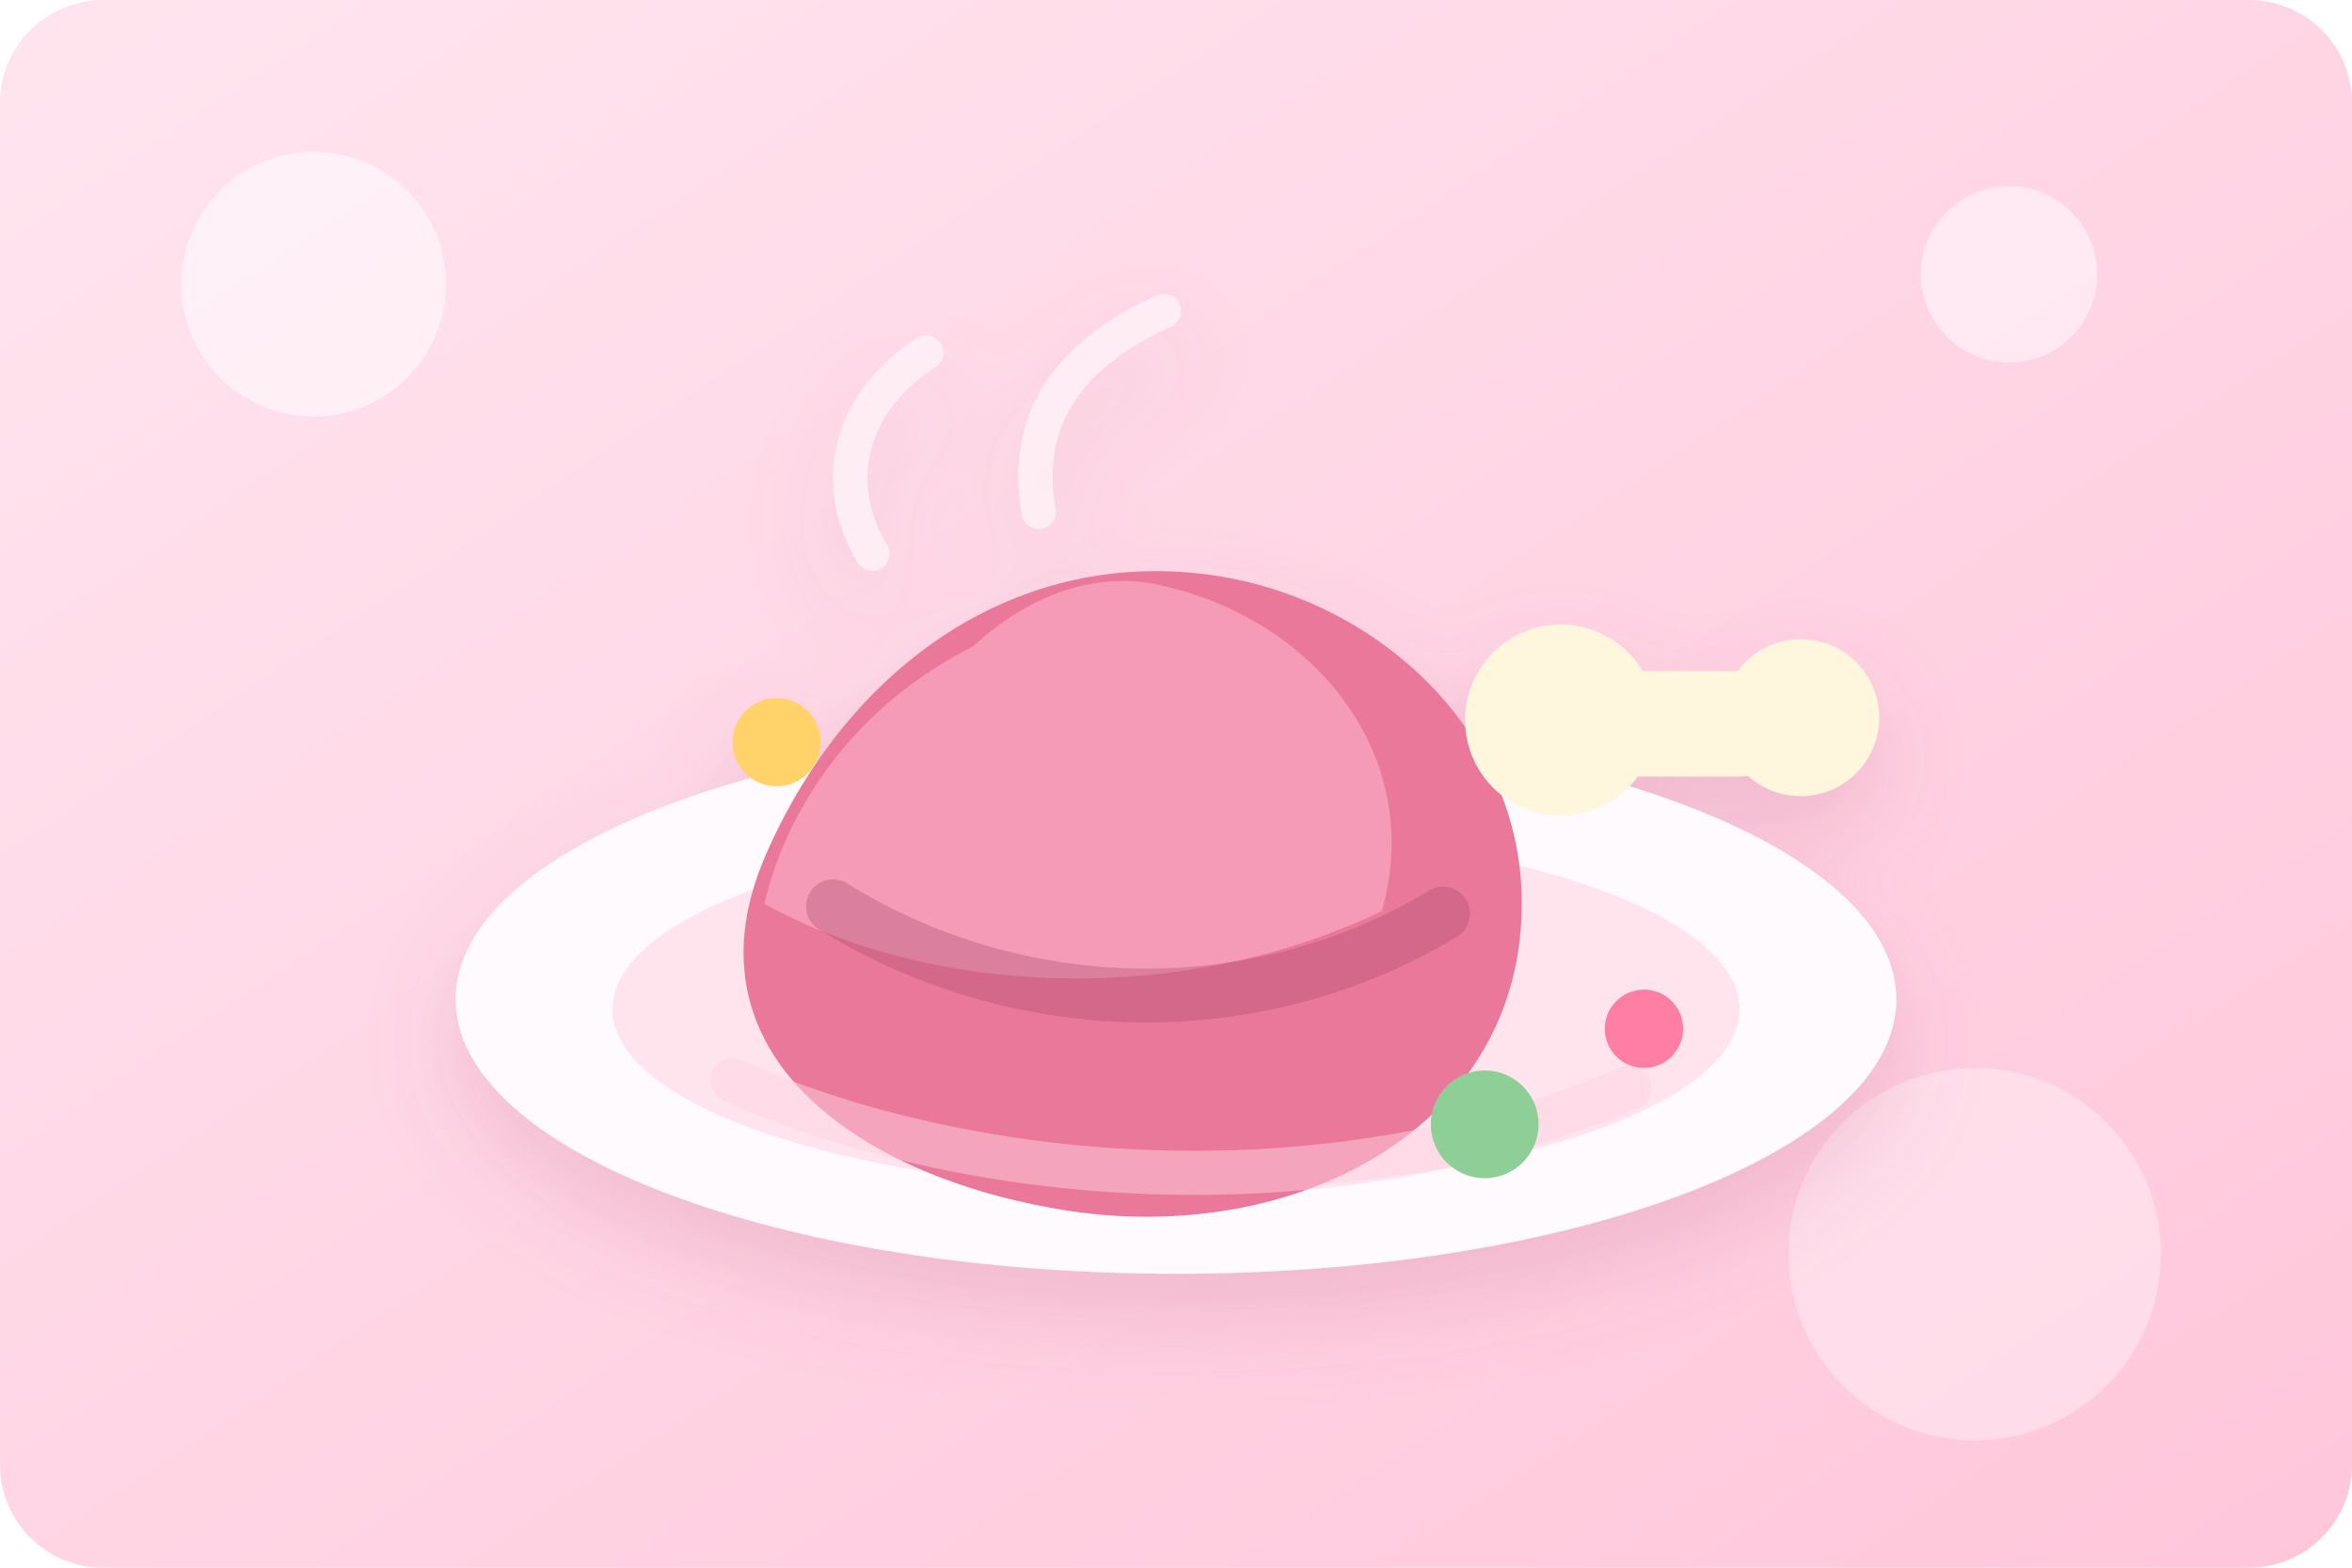
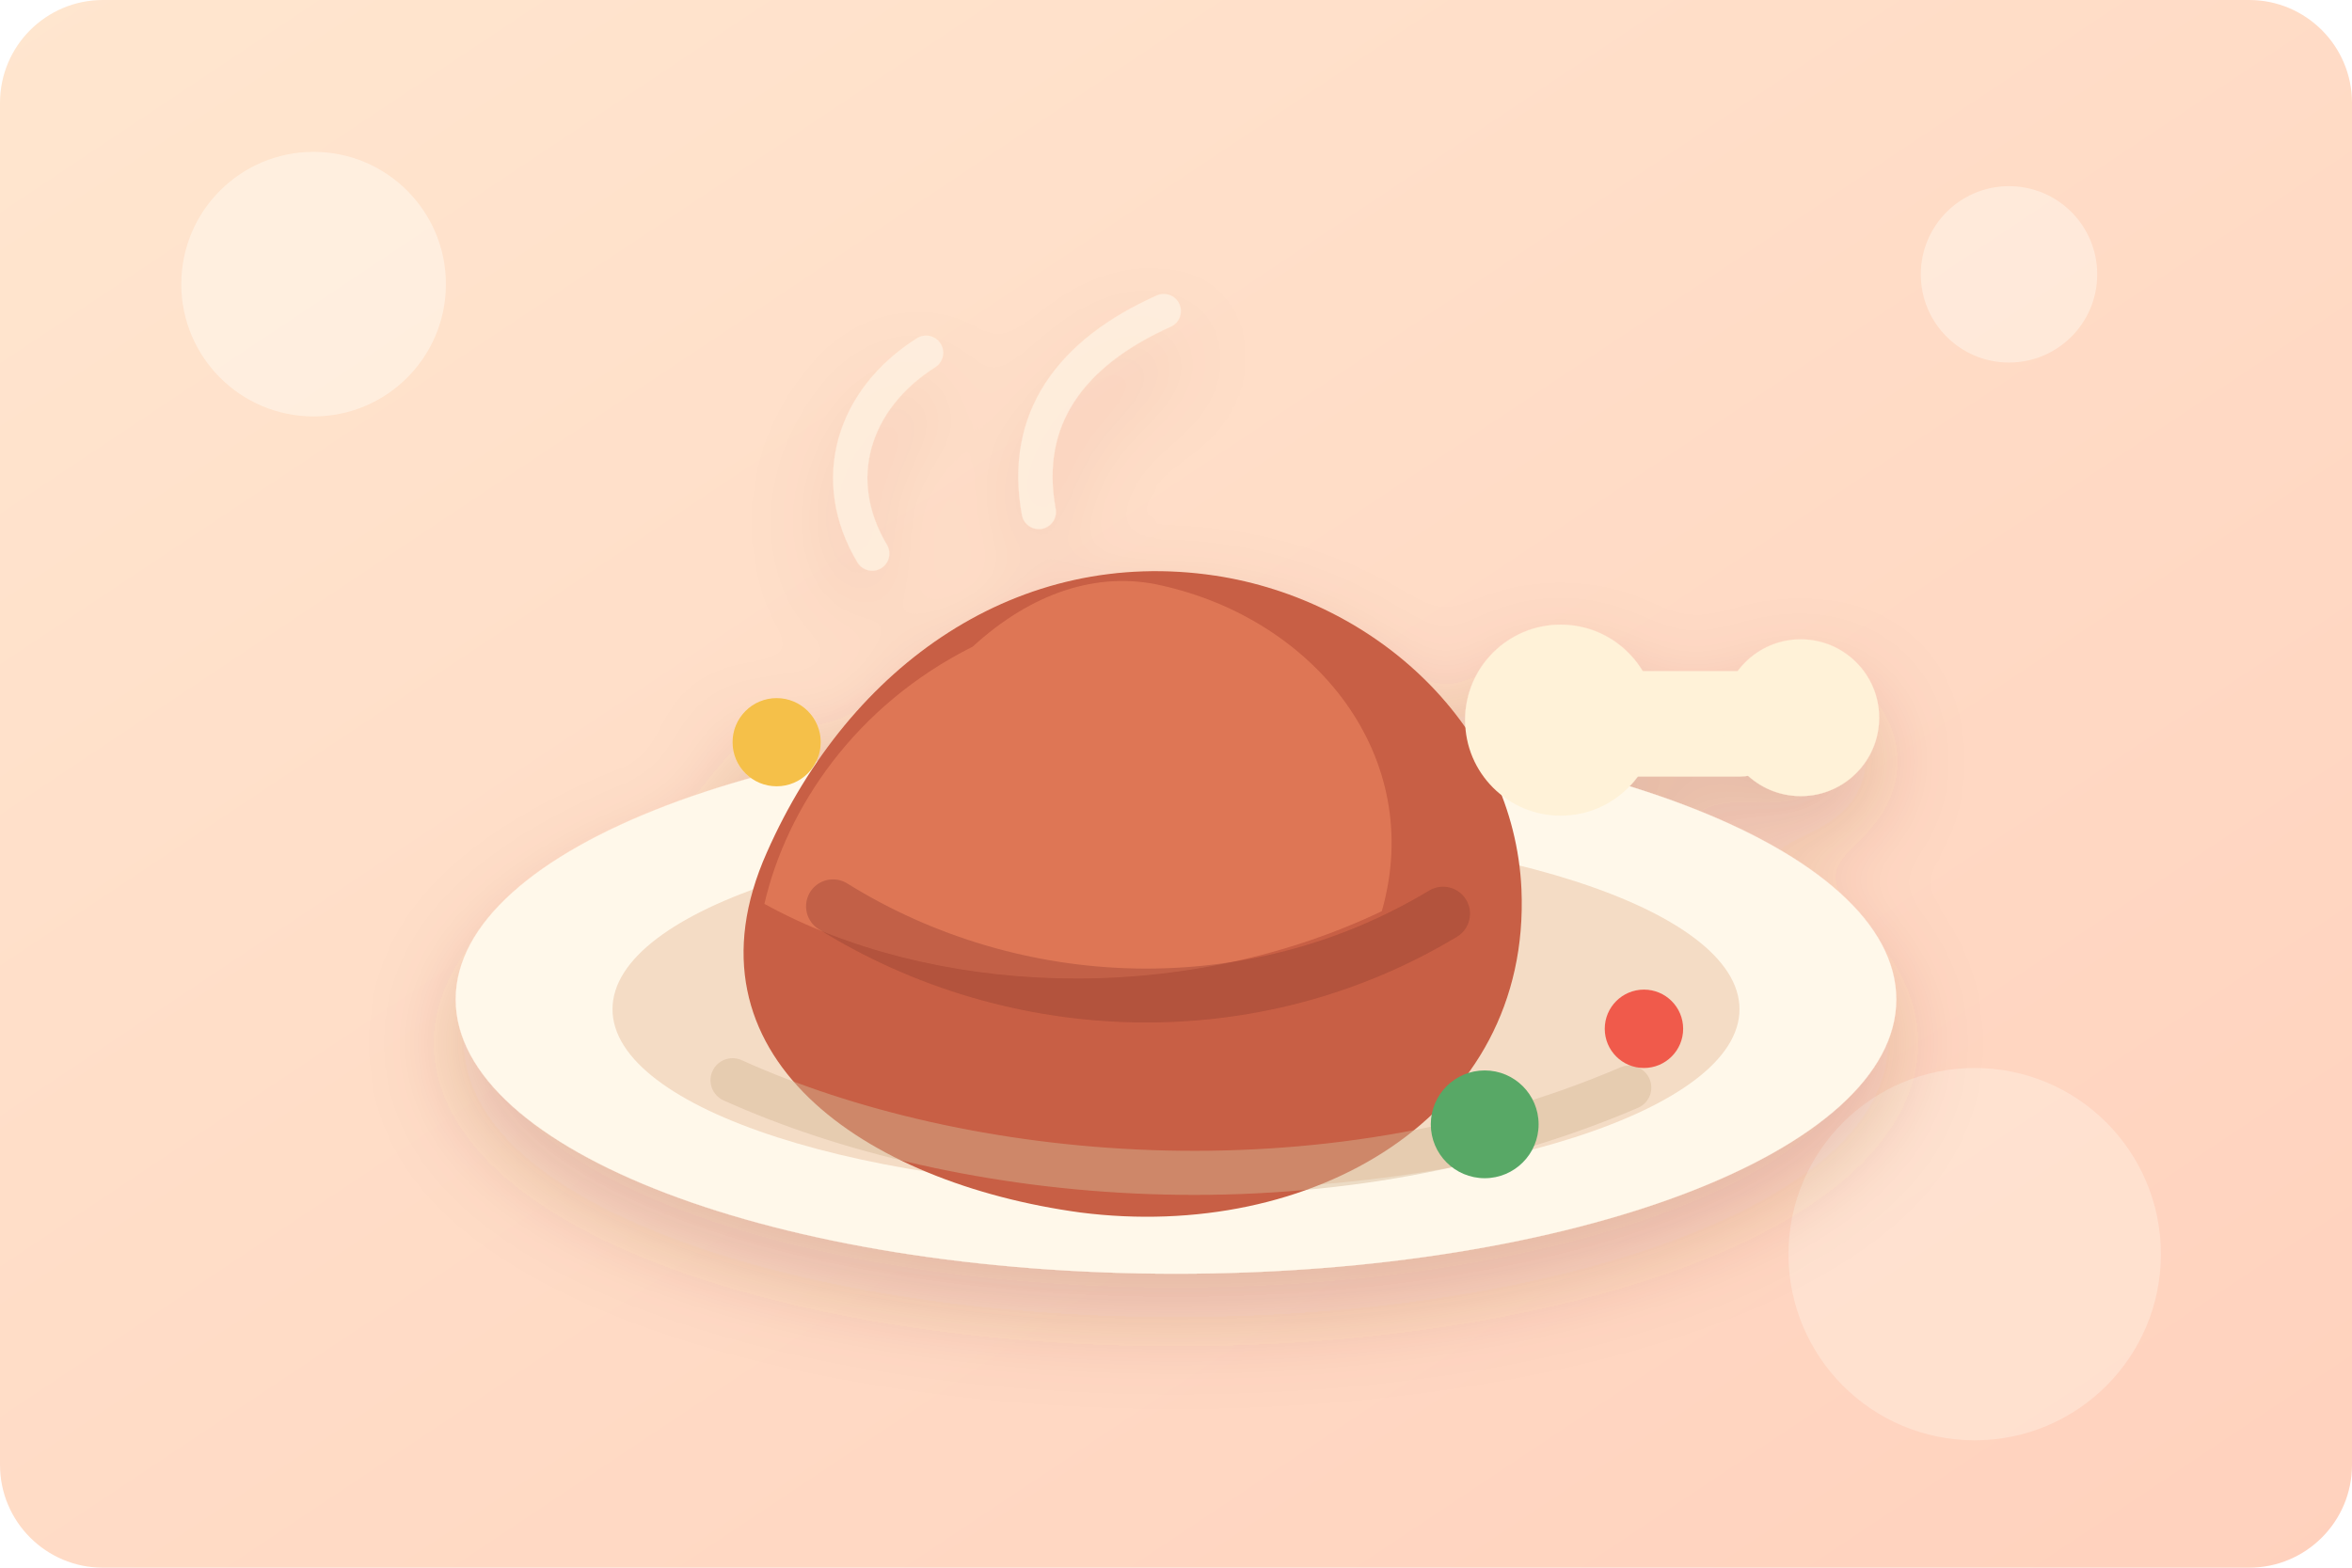
<svg xmlns="http://www.w3.org/2000/svg" width="960" height="640" viewBox="0 0 960 640" role="img" aria-label="cartoon meat dish">
  <defs>
    <linearGradient id="meat-bg" x1="0" x2="1" y1="0" y2="1">
-       <stop offset="0" stop-color="#ffe5ef" />
-       <stop offset="1" stop-color="#ffc6da" />
+       <stop offset="0" stop-color="#ffe6cf" />
+       <stop offset="1" stop-color="#ffd1bd" />
    </linearGradient>
    <filter id="soft-shadow" x="-20%" y="-20%" width="140%" height="150%">
-       <feDropShadow dx="0" dy="18" stdDeviation="18" flood-color="#bd5c82" flood-opacity=".2" />
+       <feDropShadow dx="0" dy="18" stdDeviation="18" flood-color="#7a3f2d" flood-opacity=".2" />
    </filter>
  </defs>
  <rect width="960" height="640" rx="42" fill="url(#meat-bg)" />
-   <circle cx="128" cy="116" r="54" fill="#fffafd" opacity=".62" />
-   <circle cx="820" cy="112" r="36" fill="#fffafd" opacity=".54" />
-   <circle cx="806" cy="512" r="76" fill="#fffafd" opacity=".38" />
+   <circle cx="128" cy="116" r="54" fill="#fff8ee" opacity=".56" />
+   <circle cx="820" cy="112" r="36" fill="#fff8ee" opacity=".5" />
+   <circle cx="806" cy="512" r="76" fill="#fff8ee" opacity=".34" />
  <g filter="url(#soft-shadow)">
-     <ellipse cx="480" cy="408" rx="294" ry="112" fill="#fffafd" />
-     <ellipse cx="480" cy="412" rx="230" ry="74" fill="#ffe4ee" />
-     <path d="M313 348c34-77 103-125 183-113 66 10 122 62 125 128 4 93-86 144-180 132-88-12-165-64-128-147z" fill="#e9789a" />
-     <path d="M397 264c-48 24-76 66-85 105 67 37 168 43 252 3 18-63-27-119-90-133-26-6-53 3-77 25z" fill="#f59bb7" />
-     <path d="M340 370c74 46 171 50 249 3" fill="none" stroke="#a94a6f" stroke-width="22" stroke-linecap="round" opacity=".35" />
-     <circle cx="637" cy="294" r="39" fill="#fff6de" />
-     <rect x="604" y="274" width="128" height="43" rx="22" fill="#fff6de" />
-     <circle cx="735" cy="293" r="32" fill="#fff6de" />
-     <path d="M299 441c93 42 240 57 366 3" fill="none" stroke="#ffd0df" stroke-width="18" stroke-linecap="round" opacity=".5" />
-     <circle cx="317" cy="303" r="18" fill="#ffd36a" />
-     <circle cx="606" cy="459" r="22" fill="#8ecf98" />
-     <circle cx="671" cy="420" r="16" fill="#ff7fa4" />
-     <path d="M356 226c-18-30-8-63 22-82M424 209c-7-38 13-65 51-82" fill="none" stroke="#fffafd" stroke-width="14" stroke-linecap="round" opacity=".62" />
+     <ellipse cx="480" cy="408" rx="294" ry="112" fill="#fff8ea" />
+     <ellipse cx="480" cy="412" rx="230" ry="74" fill="#f4dcc5" />
+     <path d="M313 348c34-77 103-125 183-113 66 10 122 62 125 128 4 93-86 144-180 132-88-12-165-64-128-147z" fill="#c85f44" />
+     <path d="M397 264c-48 24-76 66-85 105 67 37 168 43 252 3 18-63-27-119-90-133-26-6-53 3-77 25z" fill="#de7655" />
+     <path d="M340 370c74 46 171 50 249 3" fill="none" stroke="#8b392f" stroke-width="22" stroke-linecap="round" opacity=".35" />
+     <circle cx="637" cy="294" r="39" fill="#fff2d8" />
+     <rect x="604" y="274" width="128" height="43" rx="22" fill="#fff2d8" />
+     <circle cx="735" cy="293" r="32" fill="#fff2d8" />
+     <path d="M299 441c93 42 240 57 366 3" fill="none" stroke="#d5b797" stroke-width="18" stroke-linecap="round" opacity=".45" />
+     <circle cx="317" cy="303" r="18" fill="#f5c04a" />
+     <circle cx="606" cy="459" r="22" fill="#58a866" />
+     <circle cx="671" cy="420" r="16" fill="#f05a4b" />
+     <path d="M356 226c-18-30-8-63 22-82M424 209c-7-38 13-65 51-82" fill="none" stroke="#fff8ea" stroke-width="14" stroke-linecap="round" opacity=".58" />
  </g>
</svg>
